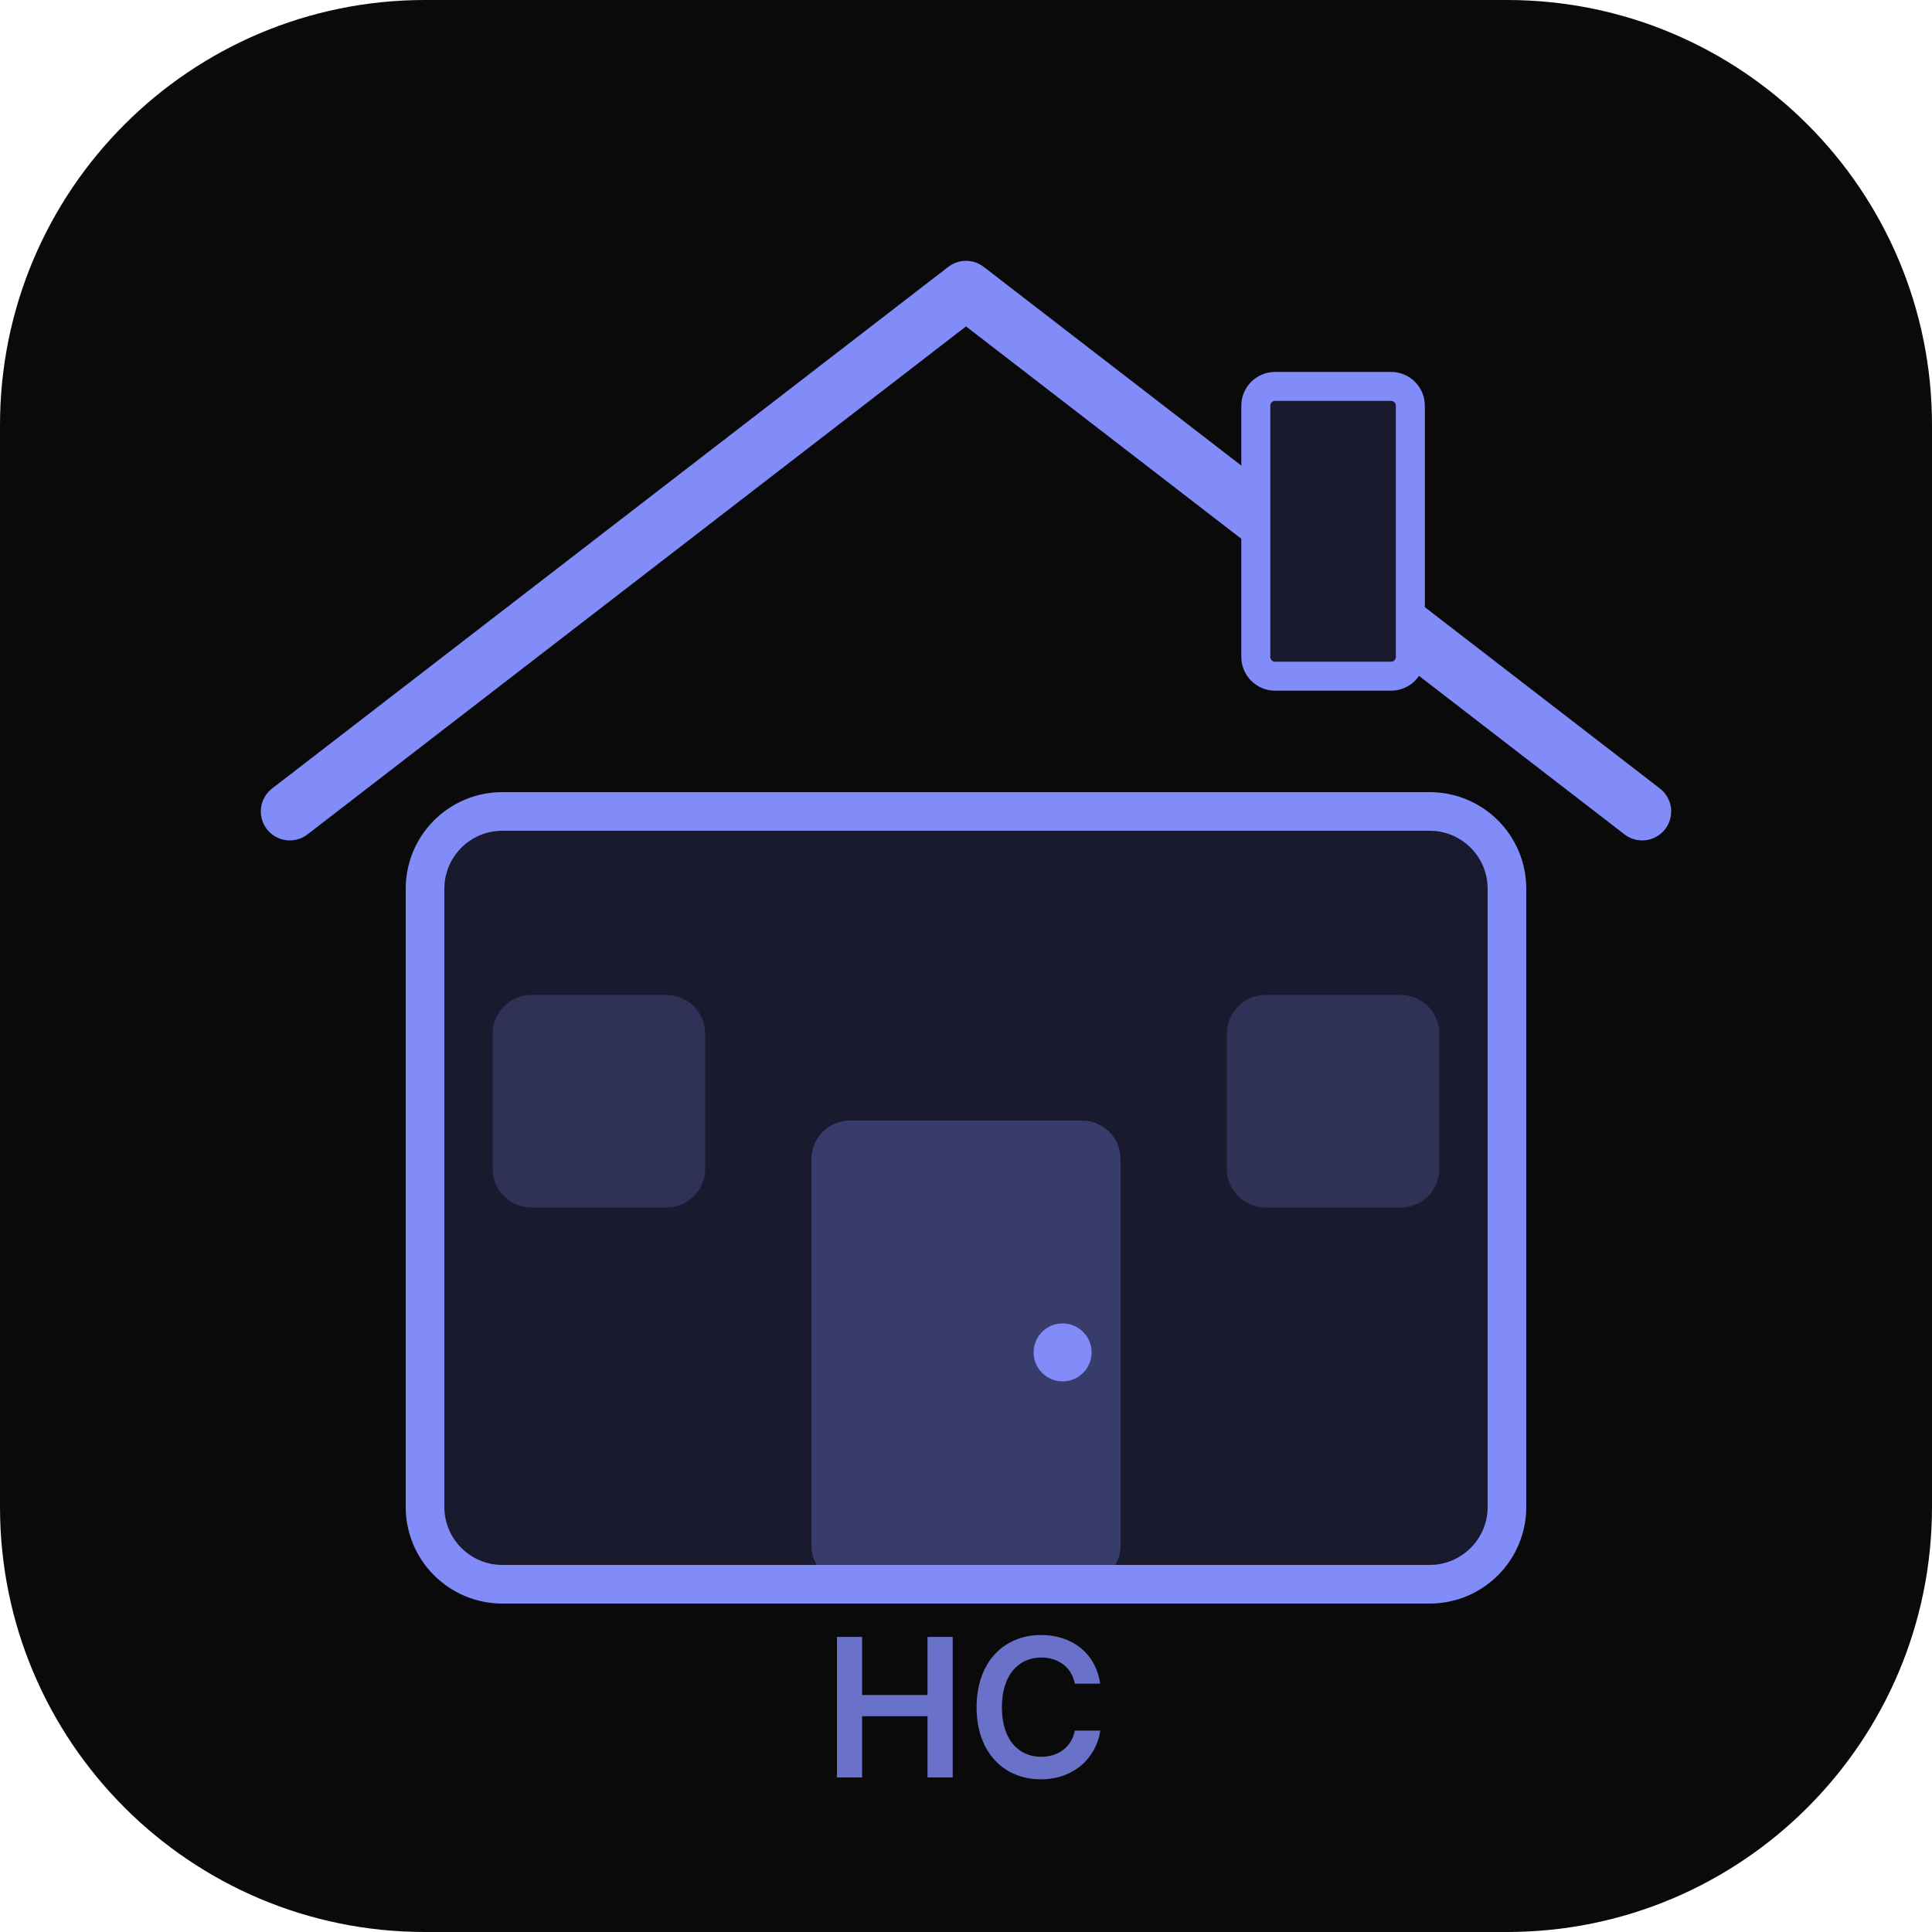
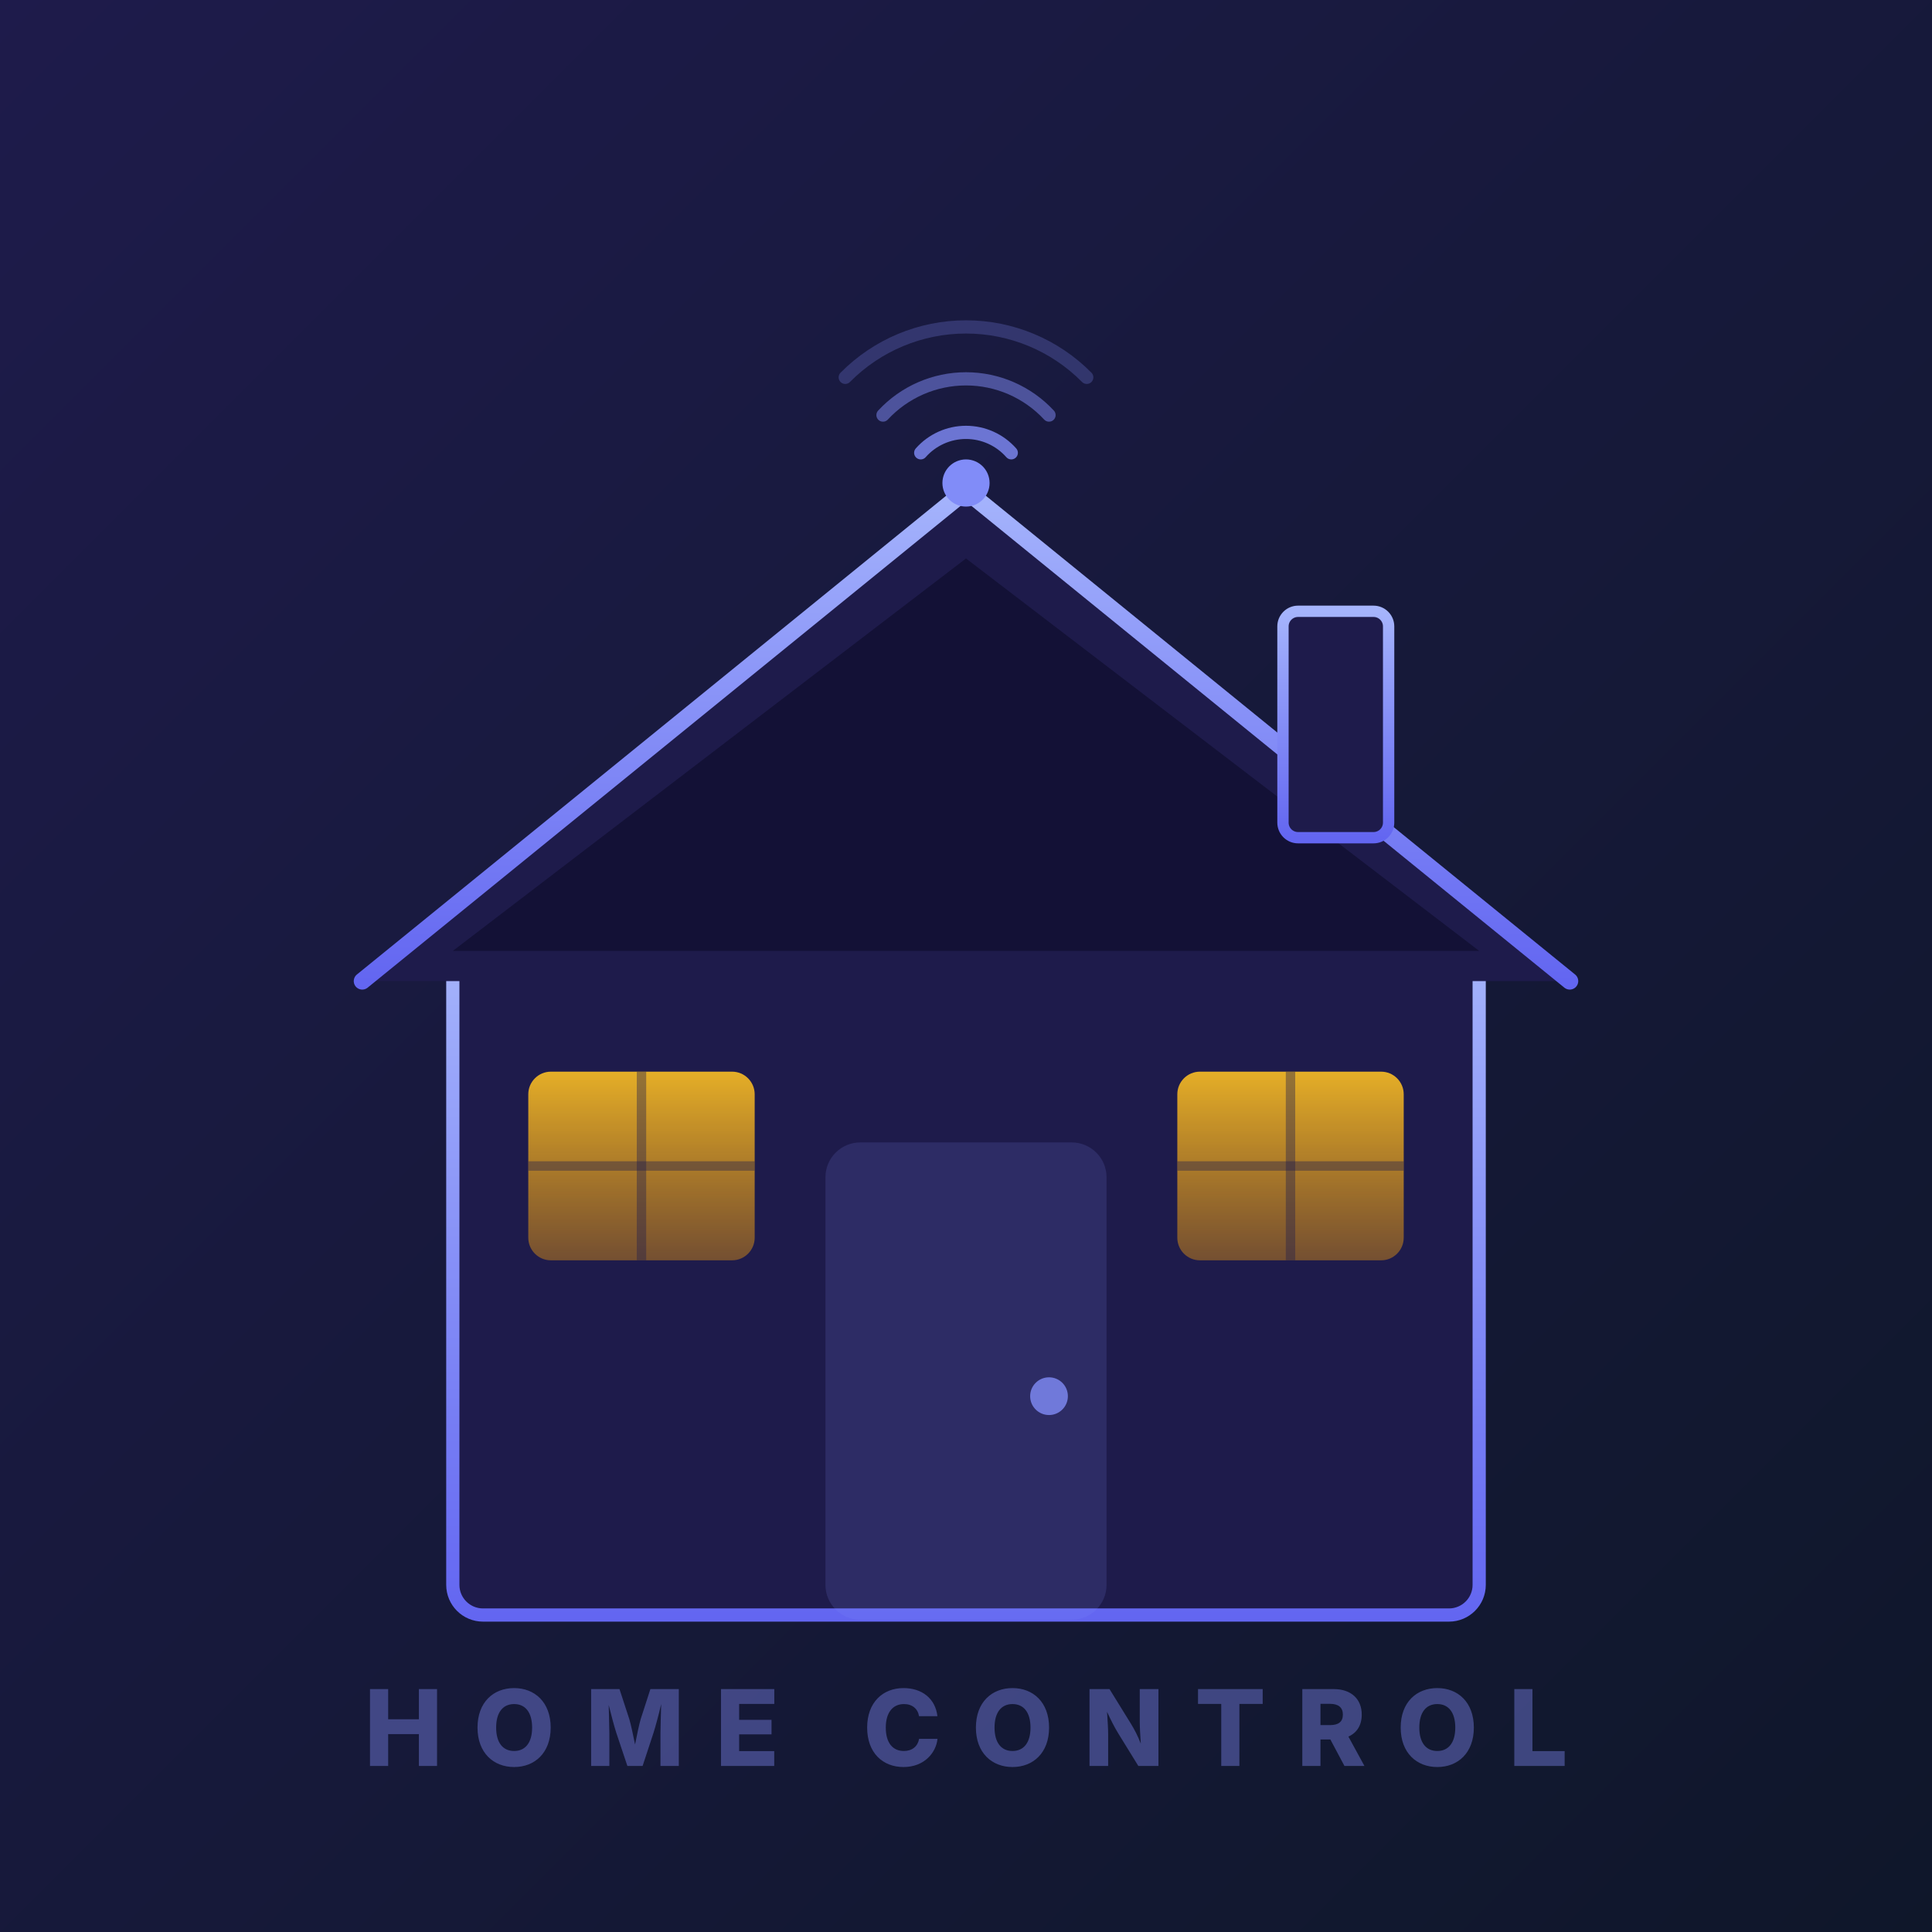
<svg xmlns="http://www.w3.org/2000/svg" width="512" height="512" viewBox="0 0 512 512">
-   <rect width="512" height="512" rx="112.64" fill="#0a0a0a" />
-   <g transform="translate(256, 256) scale(5.12)">
-     <rect x="-28" y="-8" width="56" height="40" rx="4" fill="#1a1a2e" stroke="#818cf8" stroke-width="2" />
-     <path d="M-35 -8 L0 -35 L35 -8" fill="none" stroke="#818cf8" stroke-width="3" stroke-linecap="round" stroke-linejoin="round" />
-     <rect x="-8" y="8" width="16" height="24" rx="2" fill="#818cf8" opacity="0.3" />
-     <circle cx="5" cy="20" r="1.5" fill="#818cf8" />
-     <rect x="-24" y="2" width="10" height="10" rx="1.5" fill="#818cf8" opacity="0.2" stroke="#818cf8" stroke-width="1" />
-     <rect x="14" y="2" width="10" height="10" rx="1.5" fill="#818cf8" opacity="0.2" stroke="#818cf8" stroke-width="1" />
-     <rect x="15" y="-30" width="8" height="15" rx="1" fill="#1a1a2e" stroke="#818cf8" stroke-width="1.5" />
+   <defs>
+     <linearGradient id="bg" x1="0" y1="0" x2="1" y2="1">
+       <stop offset="0%" stop-color="#1e1b4b" />
+       <stop offset="100%" stop-color="#0f172a" />
+     </linearGradient>
+     <linearGradient id="glow" x1="0" y1="0" x2="0" y2="1">
+       <stop offset="0%" stop-color="#a5b4fc" />
+       <stop offset="100%" stop-color="#6366f1" />
+     </linearGradient>
+     <linearGradient id="win" x1="0" y1="0" x2="0" y2="1">
+       <stop offset="0%" stop-color="#fbbf24" stop-opacity="0.9" />
+       <stop offset="100%" stop-color="#f59e0b" stop-opacity="0.4" />
+     </linearGradient>
+   </defs>
+   <rect width="512" height="512" fill="url(#bg)" />
+   <g>
+     <rect x="120" y="252" width="272" height="176" rx="8" fill="#1e1b4b" stroke="url(#glow)" stroke-width="3.5" />
+     <path d="M96 260 L256 130 L416 260" fill="#1e1b4b" stroke="url(#glow)" stroke-width="4.5" stroke-linecap="round" stroke-linejoin="round" />
+     <path d="M120 252 L256 148 L392 252" fill="#131136" />
+     <rect x="340" y="162" width="28" height="60" rx="4" fill="#1e1b4b" stroke="url(#glow)" stroke-width="3" />
+     <rect x="220" y="304" width="72" height="124" rx="8" fill="#818cf8" opacity="0.15" stroke="#818cf8" stroke-width="2.5" />
+     <circle cx="278" cy="370" r="5" fill="#818cf8" opacity="0.8" />
+     <rect x="140" y="284" width="60" height="50" rx="6" fill="url(#win)" />
+     <line x1="170" y1="284" x2="170" y2="334" stroke="#1e1b4b" stroke-width="2.5" opacity="0.4" />
+     <line x1="140" y1="309" x2="200" y2="309" stroke="#1e1b4b" stroke-width="2.5" opacity="0.4" />
+     <rect x="312" y="284" width="60" height="50" rx="6" fill="url(#win)" />
+     <line x1="342" y1="284" x2="342" y2="334" stroke="#1e1b4b" stroke-width="2.5" opacity="0.4" />
+     <line x1="312" y1="309" x2="372" y2="309" stroke="#1e1b4b" stroke-width="2.5" opacity="0.4" />
  </g>
-   <text x="256" y="471.04" text-anchor="middle" fill="#818cf8" font-family="system-ui, -apple-system, sans-serif" font-size="51.2" font-weight="600" opacity="0.8">HC</text>
+   <g transform="translate(256, 100)" stroke="#818cf8" fill="none" stroke-width="3.5" stroke-linecap="round">
+     <path d="M-32 0 a45 45 0 0 1 64 0" opacity="0.25" />
+     <path d="M-22 10 a30 30 0 0 1 44 0" opacity="0.5" />
+     <path d="M-12 20 a16 16 0 0 1 24 0" opacity="0.8" />
+     <circle cx="0" cy="28" r="4.5" fill="#818cf8" />
+   </g>
+   <text x="256" y="468" text-anchor="middle" fill="#818cf8" font-family="system-ui,-apple-system,sans-serif" font-size="28" font-weight="800" letter-spacing="8" opacity="0.4">HOME CONTROL</text>
</svg>
